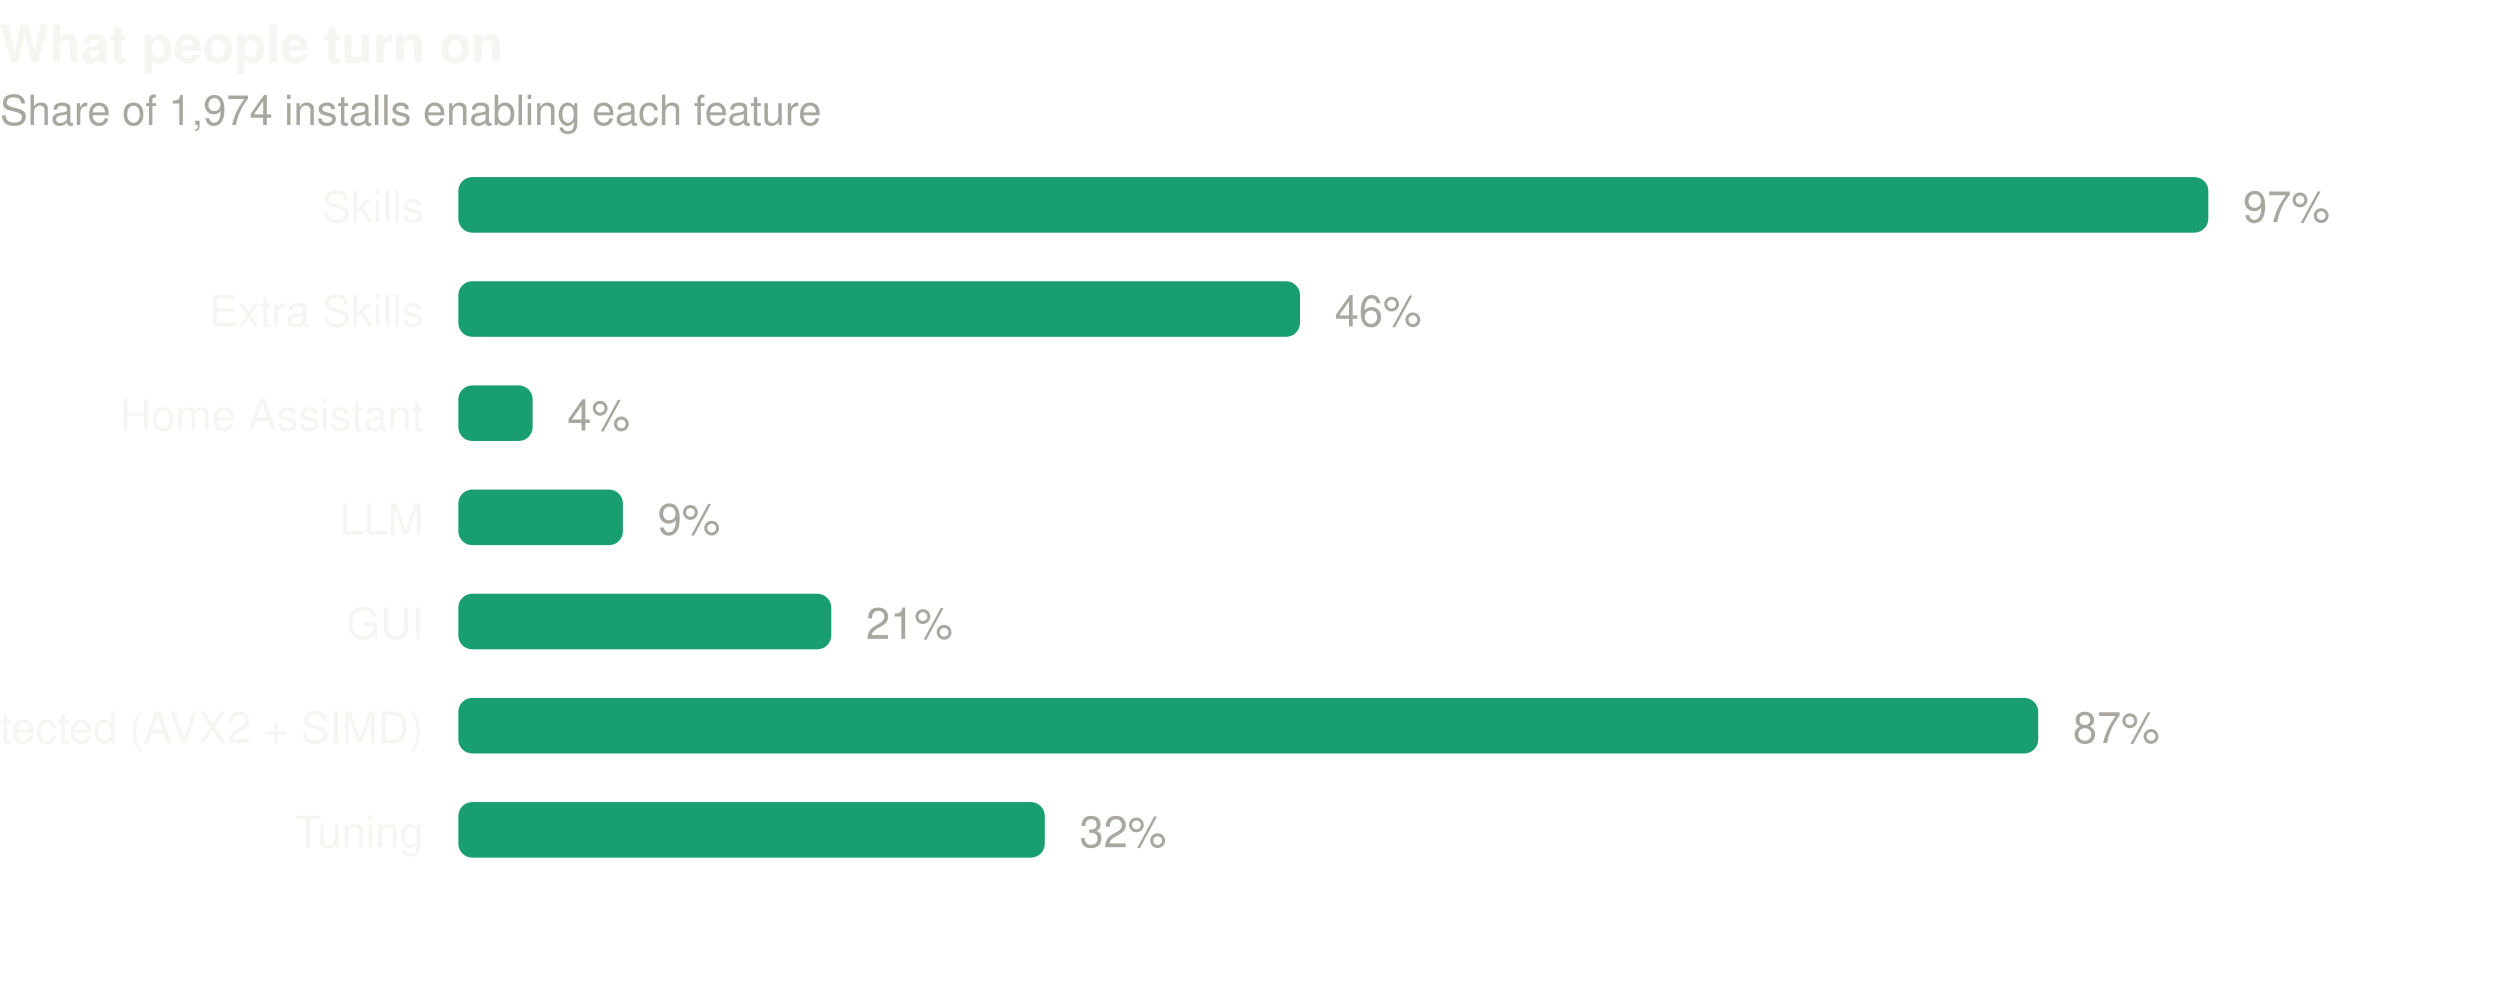
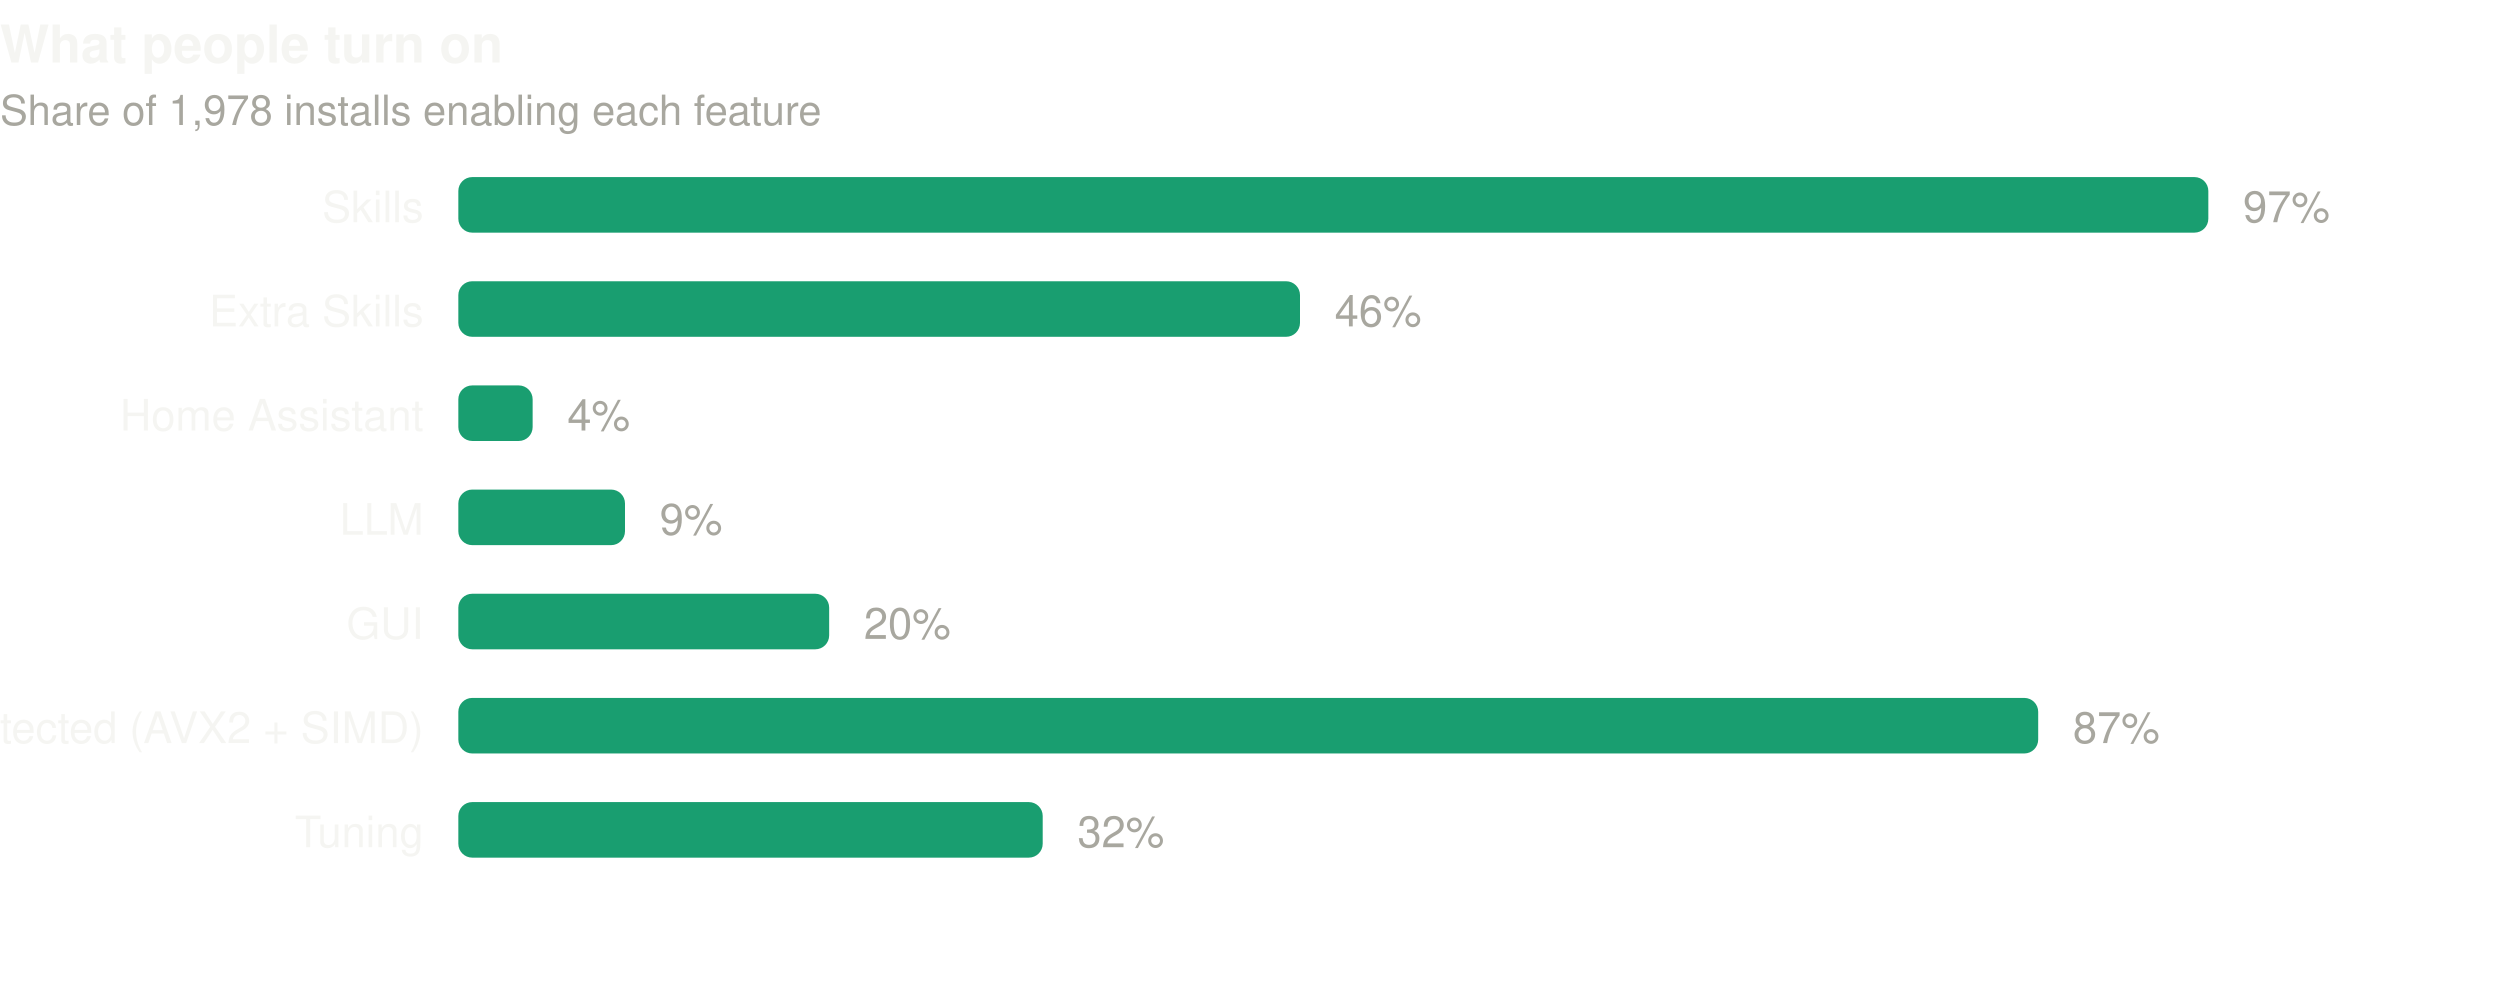
- <svg xmlns="http://www.w3.org/2000/svg" width="720" height="284" viewBox="0 0 720 284" role="img" aria-label="What people turn on. Share of 1,974 installs enabling each feature">
+ <svg xmlns="http://www.w3.org/2000/svg" width="720" height="284" viewBox="0 0 720 284" role="img" aria-label="What people turn on. Share of 1,978 installs enabling each feature">
  <text x="0" y="18" font-family="ui-sans-serif,-apple-system,BlinkMacSystemFont,'Segoe UI',Helvetica,Arial,sans-serif" font-size="15" font-weight="600" fill="#f5f5f2">What people turn on</text>
-   <text x="0" y="36" font-family="ui-sans-serif,-apple-system,BlinkMacSystemFont,'Segoe UI',Helvetica,Arial,sans-serif" font-size="12" fill="#a8a79f">Share of 1,974 installs enabling each feature</text>
+   <text x="0" y="36" font-family="ui-sans-serif,-apple-system,BlinkMacSystemFont,'Segoe UI',Helvetica,Arial,sans-serif" font-size="12" fill="#a8a79f">Share of 1,978 installs enabling each feature</text>
  <text x="122" y="64.0" text-anchor="end" font-family="ui-sans-serif,-apple-system,BlinkMacSystemFont,'Segoe UI',Helvetica,Arial,sans-serif" font-size="12.5" fill="#f5f5f2">Skills</text>
  <rect x="132" y="51.0" width="504.0" height="16" rx="4" fill="#199e70" />
  <text x="646.0" y="64.0" font-family="ui-sans-serif,-apple-system,BlinkMacSystemFont,'Segoe UI',Helvetica,Arial,sans-serif" font-size="12.5" fill="#a8a79f">97%</text>
  <text x="122" y="94.0" text-anchor="end" font-family="ui-sans-serif,-apple-system,BlinkMacSystemFont,'Segoe UI',Helvetica,Arial,sans-serif" font-size="12.5" fill="#f5f5f2">Extra Skills</text>
  <rect x="132" y="81.0" width="242.4" height="16" rx="4" fill="#199e70" />
  <text x="384.4" y="94.0" font-family="ui-sans-serif,-apple-system,BlinkMacSystemFont,'Segoe UI',Helvetica,Arial,sans-serif" font-size="12.5" fill="#a8a79f">46%</text>
  <text x="122" y="124.0" text-anchor="end" font-family="ui-sans-serif,-apple-system,BlinkMacSystemFont,'Segoe UI',Helvetica,Arial,sans-serif" font-size="12.5" fill="#f5f5f2">Home Assistant</text>
  <rect x="132" y="111.0" width="21.4" height="16" rx="4" fill="#199e70" />
  <text x="163.4" y="124.0" font-family="ui-sans-serif,-apple-system,BlinkMacSystemFont,'Segoe UI',Helvetica,Arial,sans-serif" font-size="12.5" fill="#a8a79f">4%</text>
  <text x="122" y="154.0" text-anchor="end" font-family="ui-sans-serif,-apple-system,BlinkMacSystemFont,'Segoe UI',Helvetica,Arial,sans-serif" font-size="12.5" fill="#f5f5f2">LLM</text>
-   <rect x="132" y="141.0" width="47.4" height="16" rx="4" fill="#199e70" />
-   <text x="189.4" y="154.0" font-family="ui-sans-serif,-apple-system,BlinkMacSystemFont,'Segoe UI',Helvetica,Arial,sans-serif" font-size="12.5" fill="#a8a79f">9%</text>
+   <rect x="132" y="141.0" width="48.0" height="16" rx="4" fill="#199e70" />
+   <text x="190.0" y="154.0" font-family="ui-sans-serif,-apple-system,BlinkMacSystemFont,'Segoe UI',Helvetica,Arial,sans-serif" font-size="12.5" fill="#a8a79f">9%</text>
  <text x="122" y="184.0" text-anchor="end" font-family="ui-sans-serif,-apple-system,BlinkMacSystemFont,'Segoe UI',Helvetica,Arial,sans-serif" font-size="12.5" fill="#f5f5f2">GUI</text>
-   <rect x="132" y="171.0" width="107.4" height="16" rx="4" fill="#199e70" />
-   <text x="249.4" y="184.0" font-family="ui-sans-serif,-apple-system,BlinkMacSystemFont,'Segoe UI',Helvetica,Arial,sans-serif" font-size="12.5" fill="#a8a79f">21%</text>
+   <rect x="132" y="171.0" width="106.8" height="16" rx="4" fill="#199e70" />
+   <text x="248.8" y="184.0" font-family="ui-sans-serif,-apple-system,BlinkMacSystemFont,'Segoe UI',Helvetica,Arial,sans-serif" font-size="12.5" fill="#a8a79f">20%</text>
  <text x="122" y="214.0" text-anchor="end" font-family="ui-sans-serif,-apple-system,BlinkMacSystemFont,'Segoe UI',Helvetica,Arial,sans-serif" font-size="12.5" fill="#f5f5f2">CPU capability detected (AVX2 + SIMD)</text>
  <rect x="132" y="201.0" width="455.0" height="16" rx="4" fill="#199e70" />
  <text x="597.0" y="214.0" font-family="ui-sans-serif,-apple-system,BlinkMacSystemFont,'Segoe UI',Helvetica,Arial,sans-serif" font-size="12.5" fill="#a8a79f">87%</text>
  <text x="122" y="244.0" text-anchor="end" font-family="ui-sans-serif,-apple-system,BlinkMacSystemFont,'Segoe UI',Helvetica,Arial,sans-serif" font-size="12.5" fill="#f5f5f2">Tuning</text>
-   <rect x="132" y="231.0" width="168.9" height="16" rx="4" fill="#199e70" />
-   <text x="310.9" y="244.0" font-family="ui-sans-serif,-apple-system,BlinkMacSystemFont,'Segoe UI',Helvetica,Arial,sans-serif" font-size="12.5" fill="#a8a79f">32%</text>
+   <rect x="132" y="231.0" width="168.3" height="16" rx="4" fill="#199e70" />
+   <text x="310.3" y="244.0" font-family="ui-sans-serif,-apple-system,BlinkMacSystemFont,'Segoe UI',Helvetica,Arial,sans-serif" font-size="12.5" fill="#a8a79f">32%</text>
</svg>
